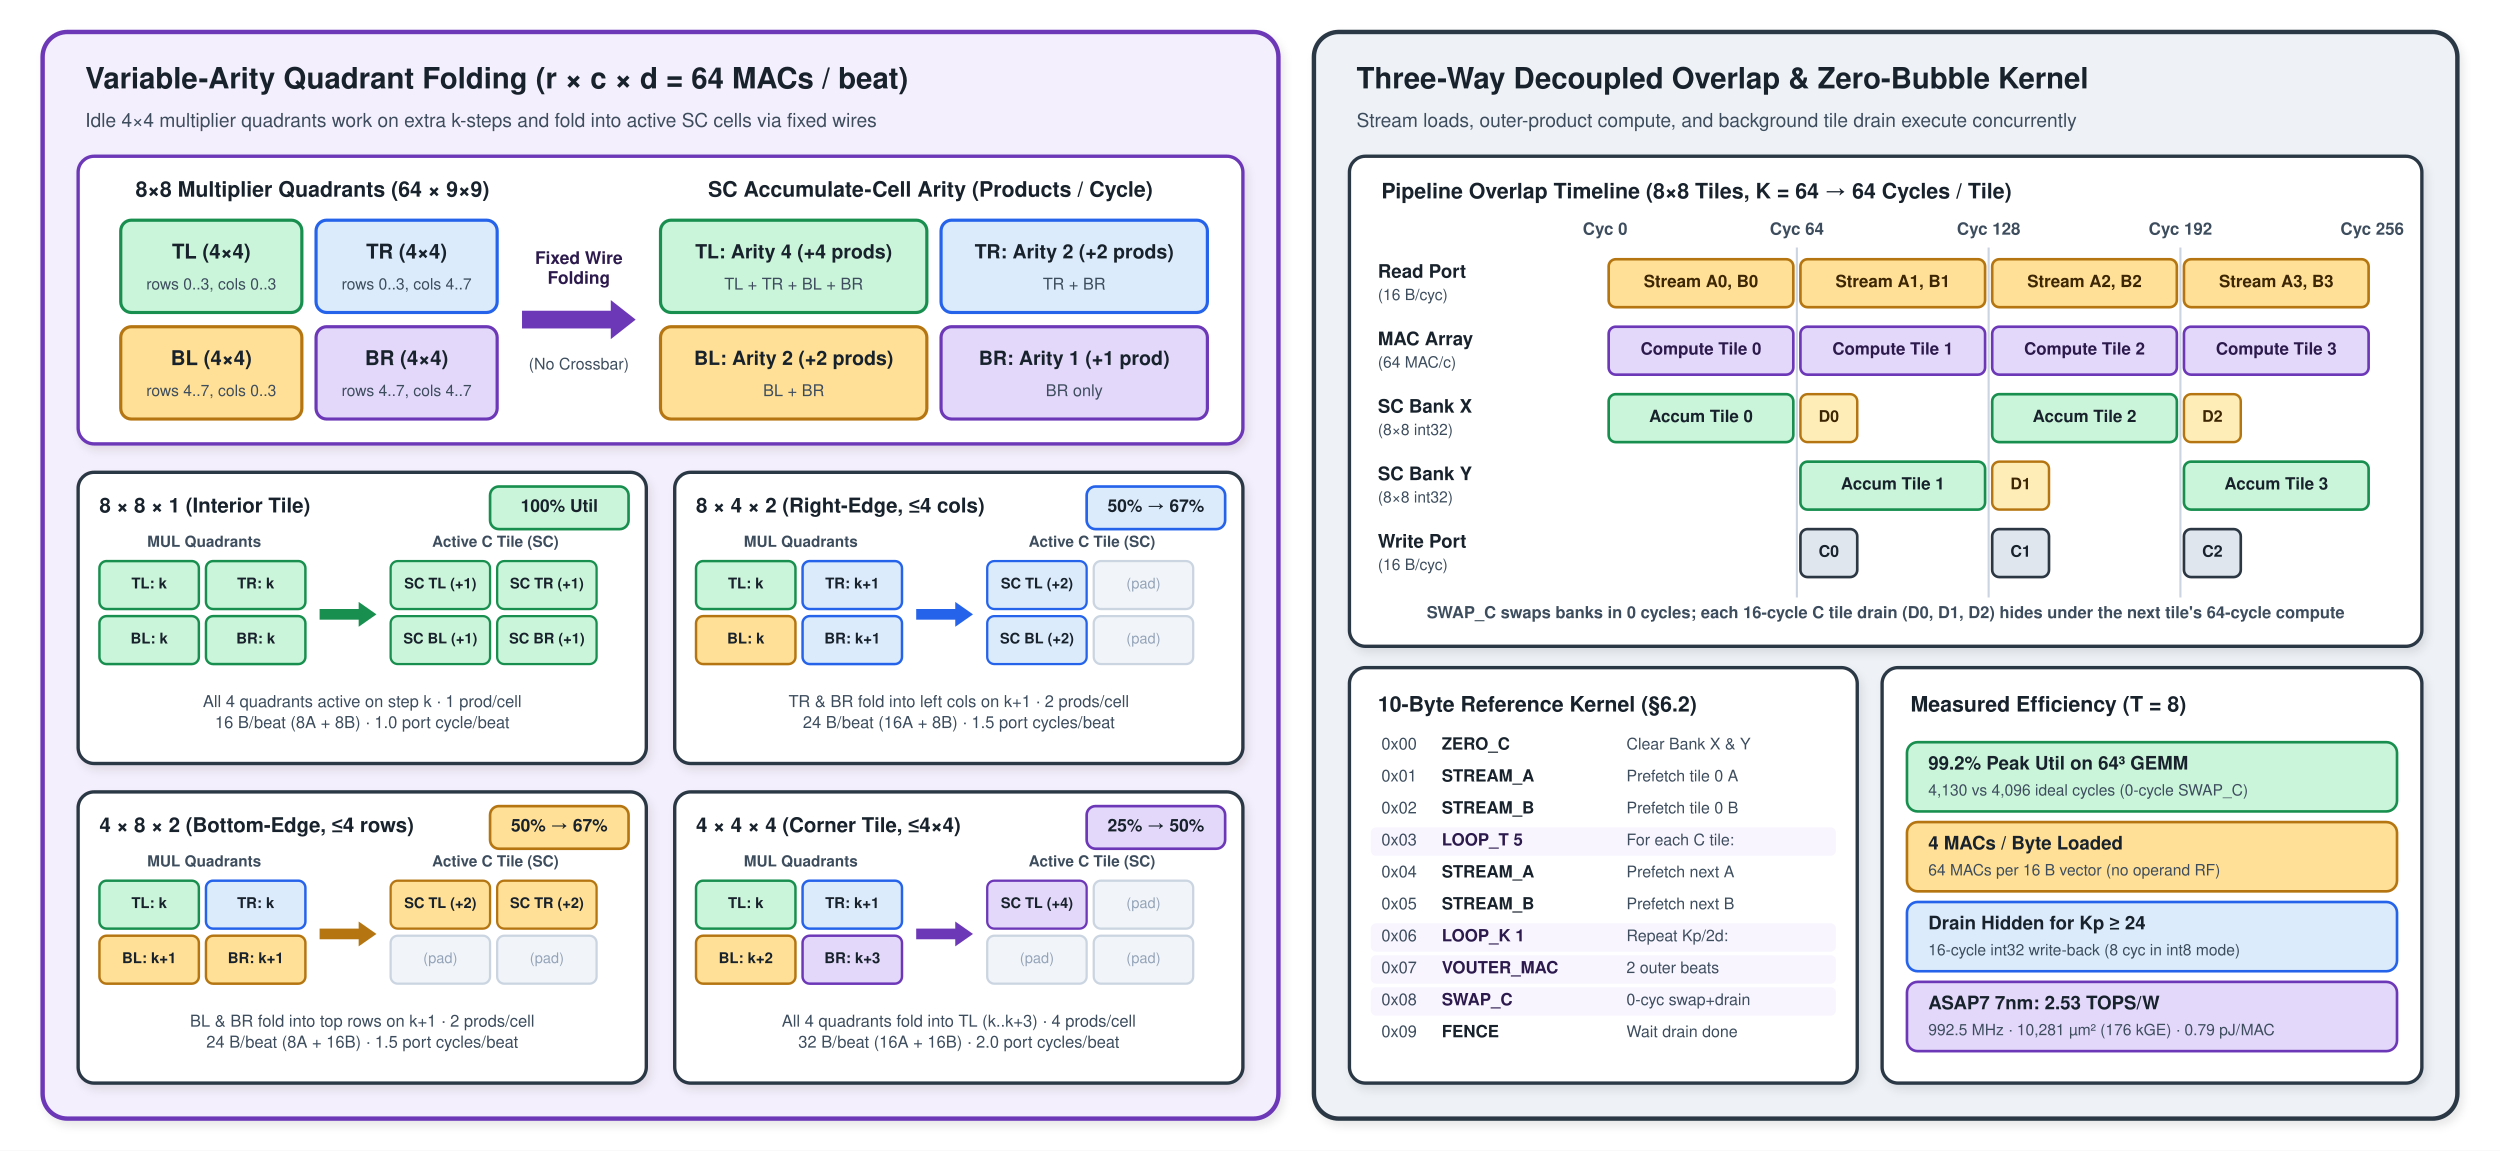
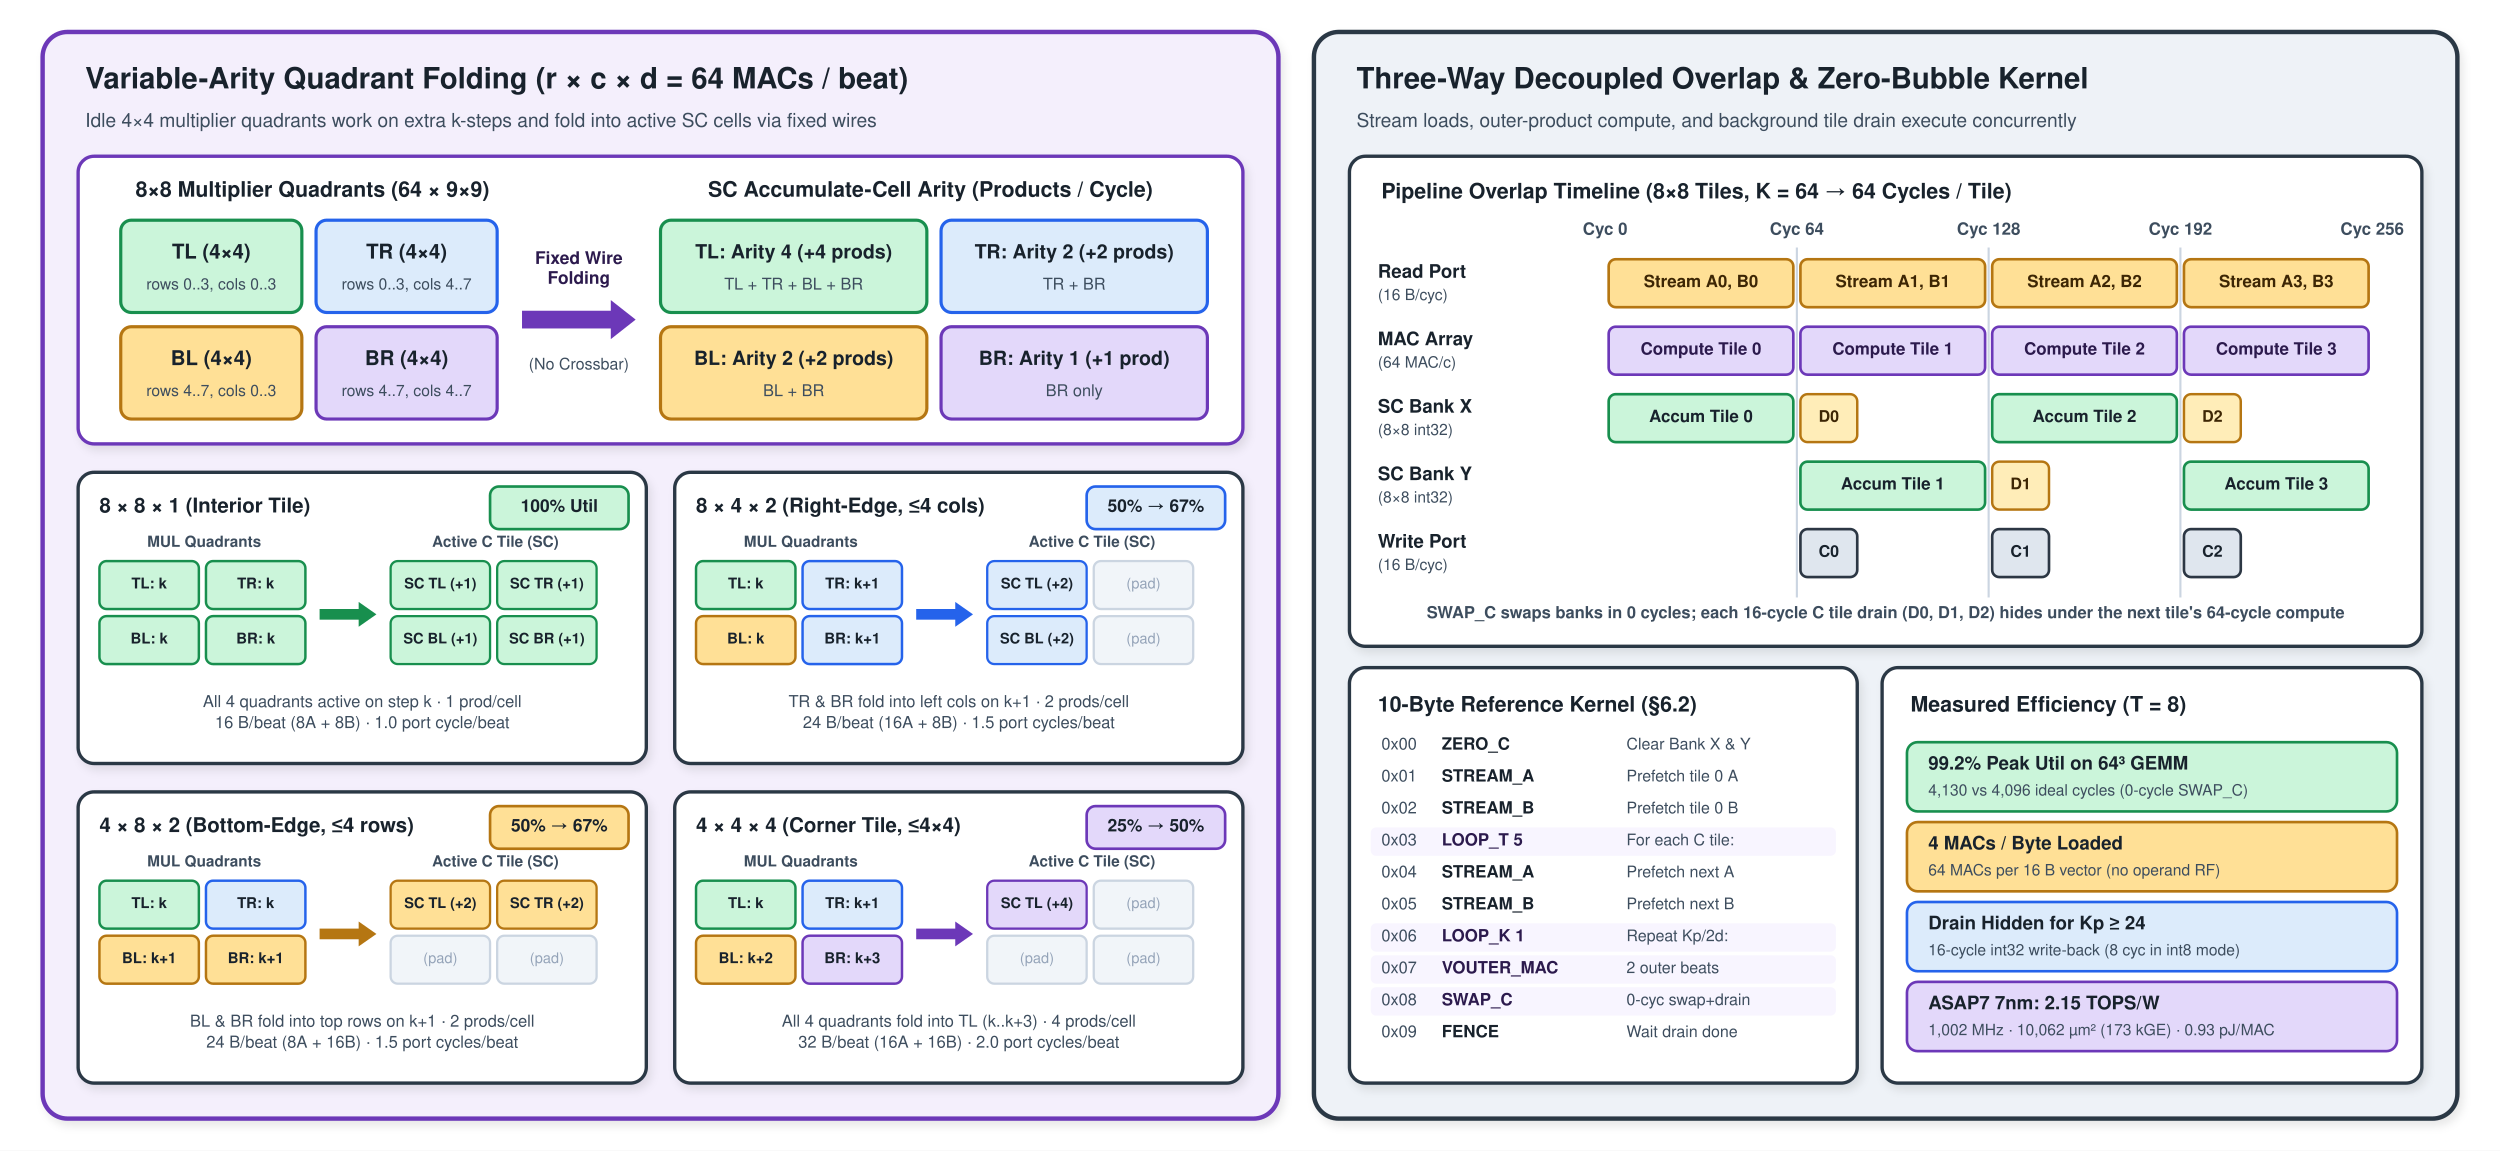
<svg xmlns="http://www.w3.org/2000/svg" viewBox="0 0 1408 648" width="1408" height="648">
  <defs>
    <filter id="drop-shadow" x="-5%" y="-5%" width="112%" height="116%">
      <feDropShadow dx="2" dy="3" stdDeviation="2.5" flood-color="#0f172a" flood-opacity="0.09" />
    </filter>
  </defs>
  <rect width="1408" height="648" fill="#ffffff" />
  <rect x="24.0" y="18.0" width="696.0" height="612.0" rx="14.0" fill="#f4effc" stroke="#6c38b8" stroke-width="2.5" filter="url(#drop-shadow)" />
  <text x="48.0" y="46.0" text-anchor="start" dominant-baseline="central" font-family="Helvetica Neue, Helvetica, Arial, sans-serif" font-size="16.5" font-weight="700" fill="#18222c">Variable-Arity Quadrant Folding  (r × c × d = 64 MACs / beat)</text>
  <text x="48.0" y="69.0" text-anchor="start" dominant-baseline="central" font-family="Helvetica Neue, Helvetica, Arial, sans-serif" font-size="10.8" font-weight="500" fill="#3d4d5e">Idle 4×4 multiplier quadrants work on extra k-steps and fold into active SC cells via fixed wires</text>
  <rect x="44.0" y="88.0" width="656.0" height="162.0" rx="9.0" fill="#ffffff" stroke="#6c38b8" stroke-width="1.9" filter="url(#drop-shadow)" />
  <text x="176.0" y="108.0" text-anchor="middle" dominant-baseline="central" font-family="Helvetica Neue, Helvetica, Arial, sans-serif" font-size="12.0" font-weight="700" fill="#18222c">8×8 Multiplier Quadrants (64 × 9×9)</text>
  <rect x="68.0" y="124.0" width="102.0" height="52.0" rx="6.0" fill="#cbf5da" stroke="#188f4e" stroke-width="1.8" />
  <text x="119.0" y="143.0" text-anchor="middle" dominant-baseline="central" font-family="Helvetica Neue, Helvetica, Arial, sans-serif" font-size="11.5" font-weight="700" fill="#18222c">TL (4×4)</text>
  <text x="119.0" y="161.0" text-anchor="middle" dominant-baseline="central" font-family="Helvetica Neue, Helvetica, Arial, sans-serif" font-size="8.8" font-weight="500" fill="#3d4d5e">rows 0..3, cols 0..3</text>
  <rect x="178.0" y="124.0" width="102.0" height="52.0" rx="6.0" fill="#dcebfb" stroke="#2563eb" stroke-width="1.8" />
  <text x="229.0" y="143.0" text-anchor="middle" dominant-baseline="central" font-family="Helvetica Neue, Helvetica, Arial, sans-serif" font-size="11.5" font-weight="700" fill="#18222c">TR (4×4)</text>
  <text x="229.0" y="161.0" text-anchor="middle" dominant-baseline="central" font-family="Helvetica Neue, Helvetica, Arial, sans-serif" font-size="8.8" font-weight="500" fill="#3d4d5e">rows 0..3, cols 4..7</text>
  <rect x="68.0" y="184.0" width="102.0" height="52.0" rx="6.0" fill="#ffe096" stroke="#b57612" stroke-width="1.8" />
  <text x="119.0" y="203.0" text-anchor="middle" dominant-baseline="central" font-family="Helvetica Neue, Helvetica, Arial, sans-serif" font-size="11.5" font-weight="700" fill="#18222c">BL (4×4)</text>
  <text x="119.0" y="221.0" text-anchor="middle" dominant-baseline="central" font-family="Helvetica Neue, Helvetica, Arial, sans-serif" font-size="8.8" font-weight="500" fill="#3d4d5e">rows 4..7, cols 0..3</text>
  <rect x="178.0" y="184.0" width="102.0" height="52.0" rx="6.0" fill="#e3d8fa" stroke="#6c38b8" stroke-width="1.8" />
  <text x="229.0" y="203.0" text-anchor="middle" dominant-baseline="central" font-family="Helvetica Neue, Helvetica, Arial, sans-serif" font-size="11.5" font-weight="700" fill="#18222c">BR (4×4)</text>
  <text x="229.0" y="221.0" text-anchor="middle" dominant-baseline="central" font-family="Helvetica Neue, Helvetica, Arial, sans-serif" font-size="8.8" font-weight="500" fill="#3d4d5e">rows 4..7, cols 4..7</text>
  <polygon points="294.0,175.0 344.0,175.0 344.0,169.0 358.0,180.0 344.0,191.0 344.0,185.0 294.0,185.0" fill="#6c38b8" />
  <text x="326.0" y="146.4" text-anchor="middle" dominant-baseline="central" font-family="Helvetica Neue, Helvetica, Arial, sans-serif" font-size="9.8" font-weight="700" fill="#2c1a4d">Fixed Wire</text>
  <text x="326.0" y="157.6" text-anchor="middle" dominant-baseline="central" font-family="Helvetica Neue, Helvetica, Arial, sans-serif" font-size="9.8" font-weight="700" fill="#2c1a4d">Folding</text>
  <text x="326.0" y="206.0" text-anchor="middle" dominant-baseline="central" font-family="Helvetica Neue, Helvetica, Arial, sans-serif" font-size="9.0" font-weight="500" fill="#3d4d5e">(No Crossbar)</text>
  <text x="524.0" y="108.0" text-anchor="middle" dominant-baseline="central" font-family="Helvetica Neue, Helvetica, Arial, sans-serif" font-size="12.0" font-weight="700" fill="#18222c">SC Accumulate-Cell Arity (Products / Cycle)</text>
  <rect x="372.0" y="124.0" width="150.0" height="52.0" rx="6.0" fill="#cbf5da" stroke="#188f4e" stroke-width="1.8" />
  <text x="447.0" y="143.0" text-anchor="middle" dominant-baseline="central" font-family="Helvetica Neue, Helvetica, Arial, sans-serif" font-size="11.0" font-weight="700" fill="#18222c">TL: Arity 4 (+4 prods)</text>
  <text x="447.0" y="161.0" text-anchor="middle" dominant-baseline="central" font-family="Helvetica Neue, Helvetica, Arial, sans-serif" font-size="9.2" font-weight="500" fill="#3d4d5e">TL + TR + BL + BR</text>
  <rect x="530.0" y="124.0" width="150.0" height="52.0" rx="6.0" fill="#dcebfb" stroke="#2563eb" stroke-width="1.8" />
  <text x="605.0" y="143.0" text-anchor="middle" dominant-baseline="central" font-family="Helvetica Neue, Helvetica, Arial, sans-serif" font-size="11.0" font-weight="700" fill="#18222c">TR: Arity 2 (+2 prods)</text>
  <text x="605.0" y="161.0" text-anchor="middle" dominant-baseline="central" font-family="Helvetica Neue, Helvetica, Arial, sans-serif" font-size="9.2" font-weight="500" fill="#3d4d5e">TR + BR</text>
  <rect x="372.0" y="184.0" width="150.0" height="52.0" rx="6.0" fill="#ffe096" stroke="#b57612" stroke-width="1.8" />
  <text x="447.0" y="203.0" text-anchor="middle" dominant-baseline="central" font-family="Helvetica Neue, Helvetica, Arial, sans-serif" font-size="11.0" font-weight="700" fill="#18222c">BL: Arity 2 (+2 prods)</text>
  <text x="447.0" y="221.0" text-anchor="middle" dominant-baseline="central" font-family="Helvetica Neue, Helvetica, Arial, sans-serif" font-size="9.2" font-weight="500" fill="#3d4d5e">BL + BR</text>
  <rect x="530.0" y="184.0" width="150.0" height="52.0" rx="6.0" fill="#e3d8fa" stroke="#6c38b8" stroke-width="1.8" />
  <text x="605.0" y="203.0" text-anchor="middle" dominant-baseline="central" font-family="Helvetica Neue, Helvetica, Arial, sans-serif" font-size="11.0" font-weight="700" fill="#18222c">BR: Arity 1 (+1 prod)</text>
  <text x="605.0" y="221.0" text-anchor="middle" dominant-baseline="central" font-family="Helvetica Neue, Helvetica, Arial, sans-serif" font-size="9.2" font-weight="500" fill="#3d4d5e">BR only</text>
  <rect x="44.0" y="266.0" width="320.0" height="164.0" rx="9.0" fill="#ffffff" stroke="#2c3744" stroke-width="1.9" filter="url(#drop-shadow)" />
  <text x="56.0" y="286.0" text-anchor="start" dominant-baseline="central" font-family="Helvetica Neue, Helvetica, Arial, sans-serif" font-size="11.5" font-weight="700" fill="#18222c">8 × 8 × 1   (Interior Tile)</text>
  <rect x="276.0" y="274.0" width="78.0" height="24.0" rx="5.0" fill="#cbf5da" stroke="#188f4e" stroke-width="1.5" />
  <text x="315.0" y="286.0" text-anchor="middle" dominant-baseline="central" font-family="Helvetica Neue, Helvetica, Arial, sans-serif" font-size="9.8" font-weight="700" fill="#18222c">100% Util</text>
  <text x="115.0" y="306.0" text-anchor="middle" dominant-baseline="central" font-family="Helvetica Neue, Helvetica, Arial, sans-serif" font-size="8.6" font-weight="700" fill="#3d4d5e">MUL Quadrants</text>
  <rect x="56.0" y="316.0" width="56.0" height="27.0" rx="4.0" fill="#cbf5da" stroke="#188f4e" stroke-width="1.4" />
  <text x="84.0" y="329.5" text-anchor="middle" dominant-baseline="central" font-family="Helvetica Neue, Helvetica, Arial, sans-serif" font-size="8.4" font-weight="700" fill="#18222c">TL: k</text>
  <rect x="116.0" y="316.0" width="56.0" height="27.0" rx="4.0" fill="#cbf5da" stroke="#188f4e" stroke-width="1.4" />
  <text x="144.0" y="329.5" text-anchor="middle" dominant-baseline="central" font-family="Helvetica Neue, Helvetica, Arial, sans-serif" font-size="8.4" font-weight="700" fill="#18222c">TR: k</text>
  <rect x="56.0" y="347.0" width="56.0" height="27.0" rx="4.0" fill="#cbf5da" stroke="#188f4e" stroke-width="1.4" />
  <text x="84.0" y="360.5" text-anchor="middle" dominant-baseline="central" font-family="Helvetica Neue, Helvetica, Arial, sans-serif" font-size="8.4" font-weight="700" fill="#18222c">BL: k</text>
  <rect x="116.0" y="347.0" width="56.0" height="27.0" rx="4.0" fill="#cbf5da" stroke="#188f4e" stroke-width="1.4" />
  <text x="144.0" y="360.5" text-anchor="middle" dominant-baseline="central" font-family="Helvetica Neue, Helvetica, Arial, sans-serif" font-size="8.4" font-weight="700" fill="#18222c">BR: k</text>
  <polygon points="180.0,343.0 202.0,343.0 202.0,339.0 212.0,346.0 202.0,353.0 202.0,349.0 180.0,349.0" fill="#188f4e" />
  <text x="279.0" y="306.0" text-anchor="middle" dominant-baseline="central" font-family="Helvetica Neue, Helvetica, Arial, sans-serif" font-size="8.6" font-weight="700" fill="#3d4d5e">Active C Tile (SC)</text>
  <rect x="220.0" y="316.0" width="56.0" height="27.0" rx="4.0" fill="#cbf5da" stroke="#188f4e" stroke-width="1.3" />
  <text x="248.0" y="329.5" text-anchor="middle" dominant-baseline="central" font-family="Helvetica Neue, Helvetica, Arial, sans-serif" font-size="8.2" font-weight="700" fill="#18222c">SC TL (+1)</text>
  <rect x="280.0" y="316.0" width="56.0" height="27.0" rx="4.0" fill="#cbf5da" stroke="#188f4e" stroke-width="1.3" />
  <text x="308.0" y="329.5" text-anchor="middle" dominant-baseline="central" font-family="Helvetica Neue, Helvetica, Arial, sans-serif" font-size="8.2" font-weight="700" fill="#18222c">SC TR (+1)</text>
  <rect x="220.0" y="347.0" width="56.0" height="27.0" rx="4.0" fill="#cbf5da" stroke="#188f4e" stroke-width="1.3" />
  <text x="248.0" y="360.5" text-anchor="middle" dominant-baseline="central" font-family="Helvetica Neue, Helvetica, Arial, sans-serif" font-size="8.2" font-weight="700" fill="#18222c">SC BL (+1)</text>
  <rect x="280.0" y="347.0" width="56.0" height="27.0" rx="4.0" fill="#cbf5da" stroke="#188f4e" stroke-width="1.3" />
  <text x="308.0" y="360.5" text-anchor="middle" dominant-baseline="central" font-family="Helvetica Neue, Helvetica, Arial, sans-serif" font-size="8.2" font-weight="700" fill="#18222c">SC BR (+1)</text>
  <text x="204.0" y="396.1" text-anchor="middle" dominant-baseline="central" font-family="Helvetica Neue, Helvetica, Arial, sans-serif" font-size="9.3" font-weight="500" fill="#3d4d5e">All 4 quadrants active on step k  ·  1 prod/cell</text>
  <text x="204.0" y="407.9" text-anchor="middle" dominant-baseline="central" font-family="Helvetica Neue, Helvetica, Arial, sans-serif" font-size="9.3" font-weight="500" fill="#3d4d5e">16 B/beat (8A + 8B)  ·  1.0 port cycle/beat</text>
  <rect x="380.0" y="266.0" width="320.0" height="164.0" rx="9.0" fill="#ffffff" stroke="#2c3744" stroke-width="1.9" filter="url(#drop-shadow)" />
  <text x="392.0" y="286.0" text-anchor="start" dominant-baseline="central" font-family="Helvetica Neue, Helvetica, Arial, sans-serif" font-size="11.5" font-weight="700" fill="#18222c">8 × 4 × 2   (Right-Edge, ≤4 cols)</text>
  <rect x="612.0" y="274.0" width="78.0" height="24.0" rx="5.0" fill="#dcebfb" stroke="#2563eb" stroke-width="1.5" />
  <text x="651.0" y="286.0" text-anchor="middle" dominant-baseline="central" font-family="Helvetica Neue, Helvetica, Arial, sans-serif" font-size="9.8" font-weight="700" fill="#18222c">50% → 67%</text>
  <text x="451.0" y="306.0" text-anchor="middle" dominant-baseline="central" font-family="Helvetica Neue, Helvetica, Arial, sans-serif" font-size="8.6" font-weight="700" fill="#3d4d5e">MUL Quadrants</text>
  <rect x="392.0" y="316.0" width="56.0" height="27.0" rx="4.0" fill="#cbf5da" stroke="#188f4e" stroke-width="1.4" />
  <text x="420.0" y="329.5" text-anchor="middle" dominant-baseline="central" font-family="Helvetica Neue, Helvetica, Arial, sans-serif" font-size="8.4" font-weight="700" fill="#18222c">TL: k</text>
  <rect x="452.0" y="316.0" width="56.0" height="27.0" rx="4.0" fill="#dcebfb" stroke="#2563eb" stroke-width="1.4" />
  <text x="480.0" y="329.5" text-anchor="middle" dominant-baseline="central" font-family="Helvetica Neue, Helvetica, Arial, sans-serif" font-size="8.4" font-weight="700" fill="#18222c">TR: k+1</text>
  <rect x="392.0" y="347.0" width="56.0" height="27.0" rx="4.0" fill="#ffe096" stroke="#b57612" stroke-width="1.4" />
  <text x="420.0" y="360.5" text-anchor="middle" dominant-baseline="central" font-family="Helvetica Neue, Helvetica, Arial, sans-serif" font-size="8.4" font-weight="700" fill="#18222c">BL: k</text>
  <rect x="452.0" y="347.0" width="56.0" height="27.0" rx="4.0" fill="#dcebfb" stroke="#2563eb" stroke-width="1.4" />
  <text x="480.0" y="360.5" text-anchor="middle" dominant-baseline="central" font-family="Helvetica Neue, Helvetica, Arial, sans-serif" font-size="8.4" font-weight="700" fill="#18222c">BR: k+1</text>
  <polygon points="516.0,343.0 538.0,343.0 538.0,339.0 548.0,346.0 538.0,353.0 538.0,349.0 516.0,349.0" fill="#2563eb" />
  <text x="615.0" y="306.0" text-anchor="middle" dominant-baseline="central" font-family="Helvetica Neue, Helvetica, Arial, sans-serif" font-size="8.6" font-weight="700" fill="#3d4d5e">Active C Tile (SC)</text>
  <rect x="556.0" y="316.0" width="56.0" height="27.0" rx="4.0" fill="#dcebfb" stroke="#2563eb" stroke-width="1.3" />
  <text x="584.0" y="329.5" text-anchor="middle" dominant-baseline="central" font-family="Helvetica Neue, Helvetica, Arial, sans-serif" font-size="8.2" font-weight="700" fill="#18222c">SC TL (+2)</text>
  <rect x="616.0" y="316.0" width="56.0" height="27.0" rx="4.0" fill="#f1f5f9" stroke="#cbd5e1" stroke-width="1.3" />
  <text x="644.0" y="329.5" text-anchor="middle" dominant-baseline="central" font-family="Helvetica Neue, Helvetica, Arial, sans-serif" font-size="8.2" font-weight="500" fill="#94a3b8">(pad)</text>
  <rect x="556.0" y="347.0" width="56.0" height="27.0" rx="4.0" fill="#dcebfb" stroke="#2563eb" stroke-width="1.3" />
  <text x="584.0" y="360.5" text-anchor="middle" dominant-baseline="central" font-family="Helvetica Neue, Helvetica, Arial, sans-serif" font-size="8.2" font-weight="700" fill="#18222c">SC BL (+2)</text>
  <rect x="616.0" y="347.0" width="56.0" height="27.0" rx="4.0" fill="#f1f5f9" stroke="#cbd5e1" stroke-width="1.3" />
  <text x="644.0" y="360.5" text-anchor="middle" dominant-baseline="central" font-family="Helvetica Neue, Helvetica, Arial, sans-serif" font-size="8.2" font-weight="500" fill="#94a3b8">(pad)</text>
  <text x="540.0" y="396.1" text-anchor="middle" dominant-baseline="central" font-family="Helvetica Neue, Helvetica, Arial, sans-serif" font-size="9.3" font-weight="500" fill="#3d4d5e">TR &amp; BR fold into left cols on k+1  ·  2 prods/cell</text>
  <text x="540.0" y="407.9" text-anchor="middle" dominant-baseline="central" font-family="Helvetica Neue, Helvetica, Arial, sans-serif" font-size="9.3" font-weight="500" fill="#3d4d5e">24 B/beat (16A + 8B)  ·  1.5 port cycles/beat</text>
  <rect x="44.0" y="446.0" width="320.0" height="164.0" rx="9.0" fill="#ffffff" stroke="#2c3744" stroke-width="1.9" filter="url(#drop-shadow)" />
  <text x="56.0" y="466.0" text-anchor="start" dominant-baseline="central" font-family="Helvetica Neue, Helvetica, Arial, sans-serif" font-size="11.5" font-weight="700" fill="#18222c">4 × 8 × 2   (Bottom-Edge, ≤4 rows)</text>
  <rect x="276.0" y="454.0" width="78.0" height="24.0" rx="5.0" fill="#ffe096" stroke="#b57612" stroke-width="1.5" />
  <text x="315.0" y="466.0" text-anchor="middle" dominant-baseline="central" font-family="Helvetica Neue, Helvetica, Arial, sans-serif" font-size="9.8" font-weight="700" fill="#18222c">50% → 67%</text>
  <text x="115.0" y="486.0" text-anchor="middle" dominant-baseline="central" font-family="Helvetica Neue, Helvetica, Arial, sans-serif" font-size="8.6" font-weight="700" fill="#3d4d5e">MUL Quadrants</text>
  <rect x="56.0" y="496.0" width="56.0" height="27.0" rx="4.0" fill="#cbf5da" stroke="#188f4e" stroke-width="1.4" />
  <text x="84.0" y="509.5" text-anchor="middle" dominant-baseline="central" font-family="Helvetica Neue, Helvetica, Arial, sans-serif" font-size="8.4" font-weight="700" fill="#18222c">TL: k</text>
  <rect x="116.0" y="496.0" width="56.0" height="27.0" rx="4.0" fill="#dcebfb" stroke="#2563eb" stroke-width="1.4" />
  <text x="144.0" y="509.5" text-anchor="middle" dominant-baseline="central" font-family="Helvetica Neue, Helvetica, Arial, sans-serif" font-size="8.4" font-weight="700" fill="#18222c">TR: k</text>
  <rect x="56.0" y="527.0" width="56.0" height="27.0" rx="4.0" fill="#ffe096" stroke="#b57612" stroke-width="1.4" />
  <text x="84.0" y="540.5" text-anchor="middle" dominant-baseline="central" font-family="Helvetica Neue, Helvetica, Arial, sans-serif" font-size="8.4" font-weight="700" fill="#18222c">BL: k+1</text>
  <rect x="116.0" y="527.0" width="56.0" height="27.0" rx="4.0" fill="#ffe096" stroke="#b57612" stroke-width="1.4" />
  <text x="144.0" y="540.5" text-anchor="middle" dominant-baseline="central" font-family="Helvetica Neue, Helvetica, Arial, sans-serif" font-size="8.4" font-weight="700" fill="#18222c">BR: k+1</text>
  <polygon points="180.0,523.0 202.0,523.0 202.0,519.0 212.0,526.0 202.0,533.0 202.0,529.0 180.0,529.0" fill="#b57612" />
  <text x="279.0" y="486.0" text-anchor="middle" dominant-baseline="central" font-family="Helvetica Neue, Helvetica, Arial, sans-serif" font-size="8.6" font-weight="700" fill="#3d4d5e">Active C Tile (SC)</text>
  <rect x="220.0" y="496.0" width="56.0" height="27.0" rx="4.0" fill="#ffe096" stroke="#b57612" stroke-width="1.3" />
  <text x="248.0" y="509.5" text-anchor="middle" dominant-baseline="central" font-family="Helvetica Neue, Helvetica, Arial, sans-serif" font-size="8.2" font-weight="700" fill="#18222c">SC TL (+2)</text>
  <rect x="280.0" y="496.0" width="56.0" height="27.0" rx="4.0" fill="#ffe096" stroke="#b57612" stroke-width="1.3" />
  <text x="308.0" y="509.5" text-anchor="middle" dominant-baseline="central" font-family="Helvetica Neue, Helvetica, Arial, sans-serif" font-size="8.2" font-weight="700" fill="#18222c">SC TR (+2)</text>
  <rect x="220.0" y="527.0" width="56.0" height="27.0" rx="4.0" fill="#f1f5f9" stroke="#cbd5e1" stroke-width="1.3" />
  <text x="248.0" y="540.5" text-anchor="middle" dominant-baseline="central" font-family="Helvetica Neue, Helvetica, Arial, sans-serif" font-size="8.2" font-weight="500" fill="#94a3b8">(pad)</text>
  <rect x="280.0" y="527.0" width="56.0" height="27.0" rx="4.0" fill="#f1f5f9" stroke="#cbd5e1" stroke-width="1.3" />
  <text x="308.0" y="540.5" text-anchor="middle" dominant-baseline="central" font-family="Helvetica Neue, Helvetica, Arial, sans-serif" font-size="8.2" font-weight="500" fill="#94a3b8">(pad)</text>
  <text x="204.0" y="576.1" text-anchor="middle" dominant-baseline="central" font-family="Helvetica Neue, Helvetica, Arial, sans-serif" font-size="9.3" font-weight="500" fill="#3d4d5e">BL &amp; BR fold into top rows on k+1  ·  2 prods/cell</text>
  <text x="204.0" y="587.9" text-anchor="middle" dominant-baseline="central" font-family="Helvetica Neue, Helvetica, Arial, sans-serif" font-size="9.3" font-weight="500" fill="#3d4d5e">24 B/beat (8A + 16B)  ·  1.5 port cycles/beat</text>
  <rect x="380.0" y="446.0" width="320.0" height="164.0" rx="9.0" fill="#ffffff" stroke="#2c3744" stroke-width="1.9" filter="url(#drop-shadow)" />
  <text x="392.0" y="466.0" text-anchor="start" dominant-baseline="central" font-family="Helvetica Neue, Helvetica, Arial, sans-serif" font-size="11.5" font-weight="700" fill="#18222c">4 × 4 × 4   (Corner Tile, ≤4×4)</text>
  <rect x="612.0" y="454.0" width="78.0" height="24.0" rx="5.0" fill="#e3d8fa" stroke="#6c38b8" stroke-width="1.5" />
  <text x="651.0" y="466.0" text-anchor="middle" dominant-baseline="central" font-family="Helvetica Neue, Helvetica, Arial, sans-serif" font-size="9.8" font-weight="700" fill="#18222c">25% → 50%</text>
  <text x="451.0" y="486.0" text-anchor="middle" dominant-baseline="central" font-family="Helvetica Neue, Helvetica, Arial, sans-serif" font-size="8.6" font-weight="700" fill="#3d4d5e">MUL Quadrants</text>
  <rect x="392.0" y="496.0" width="56.0" height="27.0" rx="4.0" fill="#cbf5da" stroke="#188f4e" stroke-width="1.4" />
  <text x="420.0" y="509.5" text-anchor="middle" dominant-baseline="central" font-family="Helvetica Neue, Helvetica, Arial, sans-serif" font-size="8.4" font-weight="700" fill="#18222c">TL: k</text>
  <rect x="452.0" y="496.0" width="56.0" height="27.0" rx="4.0" fill="#dcebfb" stroke="#2563eb" stroke-width="1.4" />
  <text x="480.0" y="509.5" text-anchor="middle" dominant-baseline="central" font-family="Helvetica Neue, Helvetica, Arial, sans-serif" font-size="8.4" font-weight="700" fill="#18222c">TR: k+1</text>
  <rect x="392.0" y="527.0" width="56.0" height="27.0" rx="4.0" fill="#ffe096" stroke="#b57612" stroke-width="1.4" />
  <text x="420.0" y="540.5" text-anchor="middle" dominant-baseline="central" font-family="Helvetica Neue, Helvetica, Arial, sans-serif" font-size="8.4" font-weight="700" fill="#18222c">BL: k+2</text>
  <rect x="452.0" y="527.0" width="56.0" height="27.0" rx="4.0" fill="#e3d8fa" stroke="#6c38b8" stroke-width="1.4" />
  <text x="480.0" y="540.5" text-anchor="middle" dominant-baseline="central" font-family="Helvetica Neue, Helvetica, Arial, sans-serif" font-size="8.4" font-weight="700" fill="#18222c">BR: k+3</text>
  <polygon points="516.0,523.0 538.0,523.0 538.0,519.0 548.0,526.0 538.0,533.0 538.0,529.0 516.0,529.0" fill="#6c38b8" />
  <text x="615.0" y="486.0" text-anchor="middle" dominant-baseline="central" font-family="Helvetica Neue, Helvetica, Arial, sans-serif" font-size="8.6" font-weight="700" fill="#3d4d5e">Active C Tile (SC)</text>
  <rect x="556.0" y="496.0" width="56.0" height="27.0" rx="4.0" fill="#e3d8fa" stroke="#6c38b8" stroke-width="1.3" />
  <text x="584.0" y="509.5" text-anchor="middle" dominant-baseline="central" font-family="Helvetica Neue, Helvetica, Arial, sans-serif" font-size="8.2" font-weight="700" fill="#18222c">SC TL (+4)</text>
  <rect x="616.0" y="496.0" width="56.0" height="27.0" rx="4.0" fill="#f1f5f9" stroke="#cbd5e1" stroke-width="1.3" />
  <text x="644.0" y="509.5" text-anchor="middle" dominant-baseline="central" font-family="Helvetica Neue, Helvetica, Arial, sans-serif" font-size="8.2" font-weight="500" fill="#94a3b8">(pad)</text>
  <rect x="556.0" y="527.0" width="56.0" height="27.0" rx="4.0" fill="#f1f5f9" stroke="#cbd5e1" stroke-width="1.3" />
  <text x="584.0" y="540.5" text-anchor="middle" dominant-baseline="central" font-family="Helvetica Neue, Helvetica, Arial, sans-serif" font-size="8.2" font-weight="500" fill="#94a3b8">(pad)</text>
  <rect x="616.0" y="527.0" width="56.0" height="27.0" rx="4.0" fill="#f1f5f9" stroke="#cbd5e1" stroke-width="1.3" />
  <text x="644.0" y="540.5" text-anchor="middle" dominant-baseline="central" font-family="Helvetica Neue, Helvetica, Arial, sans-serif" font-size="8.2" font-weight="500" fill="#94a3b8">(pad)</text>
  <text x="540.0" y="576.1" text-anchor="middle" dominant-baseline="central" font-family="Helvetica Neue, Helvetica, Arial, sans-serif" font-size="9.3" font-weight="500" fill="#3d4d5e">All 4 quadrants fold into TL (k..k+3)  ·  4 prods/cell</text>
  <text x="540.0" y="587.9" text-anchor="middle" dominant-baseline="central" font-family="Helvetica Neue, Helvetica, Arial, sans-serif" font-size="9.3" font-weight="500" fill="#3d4d5e">32 B/beat (16A + 16B)  ·  2.0 port cycles/beat</text>
  <rect x="740.0" y="18.0" width="644.0" height="612.0" rx="14.0" fill="#eef2f7" stroke="#2c3744" stroke-width="2.5" filter="url(#drop-shadow)" />
  <text x="764.0" y="46.0" text-anchor="start" dominant-baseline="central" font-family="Helvetica Neue, Helvetica, Arial, sans-serif" font-size="16.5" font-weight="700" fill="#18222c">Three-Way Decoupled Overlap &amp; Zero-Bubble Kernel</text>
  <text x="764.0" y="69.0" text-anchor="start" dominant-baseline="central" font-family="Helvetica Neue, Helvetica, Arial, sans-serif" font-size="10.8" font-weight="500" fill="#3d4d5e">Stream loads, outer-product compute, and background tile drain execute concurrently</text>
  <rect x="760.0" y="88.0" width="604.0" height="276.0" rx="9.0" fill="#ffffff" stroke="#2c3744" stroke-width="1.9" filter="url(#drop-shadow)" />
  <text x="778.0" y="109.0" text-anchor="start" dominant-baseline="central" font-family="Helvetica Neue, Helvetica, Arial, sans-serif" font-size="12.0" font-weight="700" fill="#18222c">Pipeline Overlap Timeline  (8×8 Tiles, K = 64  →  64 Cycles / Tile)</text>
  <text x="904.0" y="130.0" text-anchor="middle" dominant-baseline="central" font-family="Helvetica Neue, Helvetica, Arial, sans-serif" font-size="9.5" font-weight="700" fill="#3d4d5e">Cyc 0</text>
  <text x="1012.0" y="130.0" text-anchor="middle" dominant-baseline="central" font-family="Helvetica Neue, Helvetica, Arial, sans-serif" font-size="9.5" font-weight="700" fill="#3d4d5e">Cyc 64</text>
  <path d="M 1012.0 140.0 L 1012.0 335.9" fill="none" stroke="#cbd5e1" stroke-width="1.2" stroke-linecap="square" stroke-linejoin="miter" />
  <polygon points="1012.0,336.0 1012.0,335.9 1012.0,335.9" fill="#cbd5e1" />
  <text x="1120.0" y="130.0" text-anchor="middle" dominant-baseline="central" font-family="Helvetica Neue, Helvetica, Arial, sans-serif" font-size="9.5" font-weight="700" fill="#3d4d5e">Cyc 128</text>
  <path d="M 1120.0 140.0 L 1120.0 335.9" fill="none" stroke="#cbd5e1" stroke-width="1.2" stroke-linecap="square" stroke-linejoin="miter" />
  <polygon points="1120.0,336.0 1120.0,335.9 1120.0,335.9" fill="#cbd5e1" />
  <text x="1228.0" y="130.0" text-anchor="middle" dominant-baseline="central" font-family="Helvetica Neue, Helvetica, Arial, sans-serif" font-size="9.5" font-weight="700" fill="#3d4d5e">Cyc 192</text>
  <path d="M 1228.0 140.0 L 1228.0 335.9" fill="none" stroke="#cbd5e1" stroke-width="1.2" stroke-linecap="square" stroke-linejoin="miter" />
  <polygon points="1228.0,336.0 1228.0,335.9 1228.0,335.9" fill="#cbd5e1" />
  <text x="1336.0" y="130.0" text-anchor="middle" dominant-baseline="central" font-family="Helvetica Neue, Helvetica, Arial, sans-serif" font-size="9.5" font-weight="700" fill="#3d4d5e">Cyc 256</text>
  <text x="776.0" y="154.0" text-anchor="start" dominant-baseline="central" font-family="Helvetica Neue, Helvetica, Arial, sans-serif" font-size="10.5" font-weight="700" fill="#18222c">Read Port</text>
  <text x="776.0" y="167.0" text-anchor="start" dominant-baseline="central" font-family="Helvetica Neue, Helvetica, Arial, sans-serif" font-size="8.8" font-weight="500" fill="#3d4d5e">(16 B/cyc)</text>
  <text x="776.0" y="192.0" text-anchor="start" dominant-baseline="central" font-family="Helvetica Neue, Helvetica, Arial, sans-serif" font-size="10.5" font-weight="700" fill="#18222c">MAC Array</text>
  <text x="776.0" y="205.0" text-anchor="start" dominant-baseline="central" font-family="Helvetica Neue, Helvetica, Arial, sans-serif" font-size="8.8" font-weight="500" fill="#3d4d5e">(64 MAC/c)</text>
  <text x="776.0" y="230.0" text-anchor="start" dominant-baseline="central" font-family="Helvetica Neue, Helvetica, Arial, sans-serif" font-size="10.5" font-weight="700" fill="#18222c">SC Bank X</text>
  <text x="776.0" y="243.0" text-anchor="start" dominant-baseline="central" font-family="Helvetica Neue, Helvetica, Arial, sans-serif" font-size="8.8" font-weight="500" fill="#3d4d5e">(8×8 int32)</text>
  <text x="776.0" y="268.0" text-anchor="start" dominant-baseline="central" font-family="Helvetica Neue, Helvetica, Arial, sans-serif" font-size="10.5" font-weight="700" fill="#18222c">SC Bank Y</text>
  <text x="776.0" y="281.0" text-anchor="start" dominant-baseline="central" font-family="Helvetica Neue, Helvetica, Arial, sans-serif" font-size="8.8" font-weight="500" fill="#3d4d5e">(8×8 int32)</text>
  <text x="776.0" y="306.0" text-anchor="start" dominant-baseline="central" font-family="Helvetica Neue, Helvetica, Arial, sans-serif" font-size="10.5" font-weight="700" fill="#18222c">Write Port</text>
  <text x="776.0" y="319.0" text-anchor="start" dominant-baseline="central" font-family="Helvetica Neue, Helvetica, Arial, sans-serif" font-size="8.8" font-weight="500" fill="#3d4d5e">(16 B/cyc)</text>
  <rect x="906.0" y="146.0" width="104.0" height="27.0" rx="4.0" fill="#ffe096" stroke="#b57612" stroke-width="1.5" />
  <text x="958.0" y="159.5" text-anchor="middle" dominant-baseline="central" font-family="Helvetica Neue, Helvetica, Arial, sans-serif" font-size="9.5" font-weight="700" fill="#3d2604">Stream A0, B0</text>
  <rect x="1014.0" y="146.0" width="104.0" height="27.0" rx="4.0" fill="#ffe096" stroke="#b57612" stroke-width="1.5" />
  <text x="1066.0" y="159.5" text-anchor="middle" dominant-baseline="central" font-family="Helvetica Neue, Helvetica, Arial, sans-serif" font-size="9.5" font-weight="700" fill="#3d2604">Stream A1, B1</text>
  <rect x="1122.0" y="146.0" width="104.0" height="27.0" rx="4.0" fill="#ffe096" stroke="#b57612" stroke-width="1.5" />
  <text x="1174.0" y="159.5" text-anchor="middle" dominant-baseline="central" font-family="Helvetica Neue, Helvetica, Arial, sans-serif" font-size="9.5" font-weight="700" fill="#3d2604">Stream A2, B2</text>
  <rect x="1230.0" y="146.0" width="104.0" height="27.0" rx="4.0" fill="#ffe096" stroke="#b57612" stroke-width="1.5" />
  <text x="1282.0" y="159.5" text-anchor="middle" dominant-baseline="central" font-family="Helvetica Neue, Helvetica, Arial, sans-serif" font-size="9.5" font-weight="700" fill="#3d2604">Stream A3, B3</text>
  <rect x="906.0" y="184.0" width="104.0" height="27.0" rx="4.0" fill="#e3d8fa" stroke="#6c38b8" stroke-width="1.5" />
  <text x="958.0" y="197.5" text-anchor="middle" dominant-baseline="central" font-family="Helvetica Neue, Helvetica, Arial, sans-serif" font-size="9.5" font-weight="700" fill="#2c1a4d">Compute Tile 0</text>
  <rect x="1014.0" y="184.0" width="104.0" height="27.0" rx="4.0" fill="#e3d8fa" stroke="#6c38b8" stroke-width="1.5" />
  <text x="1066.0" y="197.5" text-anchor="middle" dominant-baseline="central" font-family="Helvetica Neue, Helvetica, Arial, sans-serif" font-size="9.5" font-weight="700" fill="#2c1a4d">Compute Tile 1</text>
  <rect x="1122.0" y="184.0" width="104.0" height="27.0" rx="4.0" fill="#e3d8fa" stroke="#6c38b8" stroke-width="1.5" />
  <text x="1174.0" y="197.5" text-anchor="middle" dominant-baseline="central" font-family="Helvetica Neue, Helvetica, Arial, sans-serif" font-size="9.5" font-weight="700" fill="#2c1a4d">Compute Tile 2</text>
  <rect x="1230.0" y="184.0" width="104.0" height="27.0" rx="4.0" fill="#e3d8fa" stroke="#6c38b8" stroke-width="1.5" />
  <text x="1282.0" y="197.5" text-anchor="middle" dominant-baseline="central" font-family="Helvetica Neue, Helvetica, Arial, sans-serif" font-size="9.5" font-weight="700" fill="#2c1a4d">Compute Tile 3</text>
  <rect x="906.0" y="222.0" width="104.0" height="27.0" rx="4.0" fill="#cbf5da" stroke="#188f4e" stroke-width="1.5" />
  <text x="958.0" y="235.5" text-anchor="middle" dominant-baseline="central" font-family="Helvetica Neue, Helvetica, Arial, sans-serif" font-size="9.5" font-weight="700" fill="#18222c">Accum Tile 0</text>
  <rect x="1014.0" y="222.0" width="32.0" height="27.0" rx="4.0" fill="#ffedb8" stroke="#b57612" stroke-width="1.4" />
  <text x="1030.0" y="235.5" text-anchor="middle" dominant-baseline="central" font-family="Helvetica Neue, Helvetica, Arial, sans-serif" font-size="9.0" font-weight="700" fill="#3d2604">D0</text>
  <rect x="1122.0" y="222.0" width="104.0" height="27.0" rx="4.0" fill="#cbf5da" stroke="#188f4e" stroke-width="1.5" />
  <text x="1174.0" y="235.5" text-anchor="middle" dominant-baseline="central" font-family="Helvetica Neue, Helvetica, Arial, sans-serif" font-size="9.5" font-weight="700" fill="#18222c">Accum Tile 2</text>
  <rect x="1230.0" y="222.0" width="32.0" height="27.0" rx="4.0" fill="#ffedb8" stroke="#b57612" stroke-width="1.4" />
  <text x="1246.0" y="235.5" text-anchor="middle" dominant-baseline="central" font-family="Helvetica Neue, Helvetica, Arial, sans-serif" font-size="9.0" font-weight="700" fill="#3d2604">D2</text>
  <rect x="1014.0" y="260.0" width="104.0" height="27.0" rx="4.0" fill="#cbf5da" stroke="#188f4e" stroke-width="1.5" />
  <text x="1066.0" y="273.5" text-anchor="middle" dominant-baseline="central" font-family="Helvetica Neue, Helvetica, Arial, sans-serif" font-size="9.5" font-weight="700" fill="#18222c">Accum Tile 1</text>
  <rect x="1122.0" y="260.0" width="32.0" height="27.0" rx="4.0" fill="#ffedb8" stroke="#b57612" stroke-width="1.4" />
  <text x="1138.0" y="273.5" text-anchor="middle" dominant-baseline="central" font-family="Helvetica Neue, Helvetica, Arial, sans-serif" font-size="9.0" font-weight="700" fill="#3d2604">D1</text>
  <rect x="1230.0" y="260.0" width="104.0" height="27.0" rx="4.0" fill="#cbf5da" stroke="#188f4e" stroke-width="1.5" />
  <text x="1282.0" y="273.5" text-anchor="middle" dominant-baseline="central" font-family="Helvetica Neue, Helvetica, Arial, sans-serif" font-size="9.5" font-weight="700" fill="#18222c">Accum Tile 3</text>
  <rect x="1014.0" y="298.0" width="32.0" height="27.0" rx="4.0" fill="#dfe6ee" stroke="#2c3744" stroke-width="1.5" />
  <text x="1030.0" y="311.5" text-anchor="middle" dominant-baseline="central" font-family="Helvetica Neue, Helvetica, Arial, sans-serif" font-size="9.0" font-weight="700" fill="#18222c">C0</text>
  <rect x="1122.0" y="298.0" width="32.0" height="27.0" rx="4.0" fill="#dfe6ee" stroke="#2c3744" stroke-width="1.5" />
  <text x="1138.0" y="311.5" text-anchor="middle" dominant-baseline="central" font-family="Helvetica Neue, Helvetica, Arial, sans-serif" font-size="9.0" font-weight="700" fill="#18222c">C1</text>
  <rect x="1230.0" y="298.0" width="32.0" height="27.0" rx="4.0" fill="#dfe6ee" stroke="#2c3744" stroke-width="1.5" />
  <text x="1246.0" y="311.5" text-anchor="middle" dominant-baseline="central" font-family="Helvetica Neue, Helvetica, Arial, sans-serif" font-size="9.0" font-weight="700" fill="#18222c">C2</text>
  <text x="1062.0" y="346.0" text-anchor="middle" dominant-baseline="central" font-family="Helvetica Neue, Helvetica, Arial, sans-serif" font-size="9.3" font-weight="700" fill="#3d4d5e">SWAP_C swaps banks in 0 cycles; each 16-cycle C tile drain (D0, D1, D2) hides under the next tile's 64-cycle compute</text>
  <rect x="760.0" y="376.0" width="286.0" height="234.0" rx="9.0" fill="#ffffff" stroke="#2c3744" stroke-width="1.9" filter="url(#drop-shadow)" />
  <text x="776.0" y="398.0" text-anchor="start" dominant-baseline="central" font-family="Helvetica Neue, Helvetica, Arial, sans-serif" font-size="12.0" font-weight="700" fill="#18222c">10-Byte Reference Kernel (§6.2)</text>
  <text x="778.0" y="420.0" text-anchor="start" dominant-baseline="central" font-family="Helvetica Neue, Helvetica, Arial, sans-serif" font-size="9.2" font-weight="500" fill="#3d4d5e">0x00</text>
  <text x="812.0" y="420.0" text-anchor="start" dominant-baseline="central" font-family="Helvetica Neue, Helvetica, Arial, sans-serif" font-size="9.5" font-weight="700" fill="#18222c">ZERO_C</text>
  <text x="916.0" y="420.0" text-anchor="start" dominant-baseline="central" font-family="Helvetica Neue, Helvetica, Arial, sans-serif" font-size="9.0" font-weight="500" fill="#3d4d5e">Clear Bank X &amp; Y</text>
  <text x="778.0" y="438.0" text-anchor="start" dominant-baseline="central" font-family="Helvetica Neue, Helvetica, Arial, sans-serif" font-size="9.2" font-weight="500" fill="#3d4d5e">0x01</text>
  <text x="812.0" y="438.0" text-anchor="start" dominant-baseline="central" font-family="Helvetica Neue, Helvetica, Arial, sans-serif" font-size="9.5" font-weight="700" fill="#18222c">STREAM_A</text>
  <text x="916.0" y="438.0" text-anchor="start" dominant-baseline="central" font-family="Helvetica Neue, Helvetica, Arial, sans-serif" font-size="9.0" font-weight="500" fill="#3d4d5e">Prefetch tile 0 A</text>
  <text x="778.0" y="456.0" text-anchor="start" dominant-baseline="central" font-family="Helvetica Neue, Helvetica, Arial, sans-serif" font-size="9.2" font-weight="500" fill="#3d4d5e">0x02</text>
  <text x="812.0" y="456.0" text-anchor="start" dominant-baseline="central" font-family="Helvetica Neue, Helvetica, Arial, sans-serif" font-size="9.5" font-weight="700" fill="#18222c">STREAM_B</text>
  <text x="916.0" y="456.0" text-anchor="start" dominant-baseline="central" font-family="Helvetica Neue, Helvetica, Arial, sans-serif" font-size="9.0" font-weight="500" fill="#3d4d5e">Prefetch tile 0 B</text>
  <rect x="772.0" y="466.0" width="262.0" height="16.0" rx="3.0" fill="#f8f5ff" stroke="none" stroke-width="0.0" />
  <text x="778.0" y="474.0" text-anchor="start" dominant-baseline="central" font-family="Helvetica Neue, Helvetica, Arial, sans-serif" font-size="9.2" font-weight="500" fill="#3d4d5e">0x03</text>
  <text x="812.0" y="474.0" text-anchor="start" dominant-baseline="central" font-family="Helvetica Neue, Helvetica, Arial, sans-serif" font-size="9.5" font-weight="700" fill="#2c1a4d">LOOP_T 5</text>
  <text x="916.0" y="474.0" text-anchor="start" dominant-baseline="central" font-family="Helvetica Neue, Helvetica, Arial, sans-serif" font-size="9.0" font-weight="500" fill="#3d4d5e">For each C tile:</text>
  <text x="778.0" y="492.0" text-anchor="start" dominant-baseline="central" font-family="Helvetica Neue, Helvetica, Arial, sans-serif" font-size="9.2" font-weight="500" fill="#3d4d5e">0x04</text>
  <text x="812.0" y="492.0" text-anchor="start" dominant-baseline="central" font-family="Helvetica Neue, Helvetica, Arial, sans-serif" font-size="9.5" font-weight="700" fill="#18222c">  STREAM_A</text>
  <text x="916.0" y="492.0" text-anchor="start" dominant-baseline="central" font-family="Helvetica Neue, Helvetica, Arial, sans-serif" font-size="9.0" font-weight="500" fill="#3d4d5e">  Prefetch next A</text>
  <text x="778.0" y="510.0" text-anchor="start" dominant-baseline="central" font-family="Helvetica Neue, Helvetica, Arial, sans-serif" font-size="9.2" font-weight="500" fill="#3d4d5e">0x05</text>
  <text x="812.0" y="510.0" text-anchor="start" dominant-baseline="central" font-family="Helvetica Neue, Helvetica, Arial, sans-serif" font-size="9.5" font-weight="700" fill="#18222c">  STREAM_B</text>
  <text x="916.0" y="510.0" text-anchor="start" dominant-baseline="central" font-family="Helvetica Neue, Helvetica, Arial, sans-serif" font-size="9.0" font-weight="500" fill="#3d4d5e">  Prefetch next B</text>
  <rect x="772.0" y="520.0" width="262.0" height="16.0" rx="3.0" fill="#f8f5ff" stroke="none" stroke-width="0.0" />
  <text x="778.0" y="528.0" text-anchor="start" dominant-baseline="central" font-family="Helvetica Neue, Helvetica, Arial, sans-serif" font-size="9.2" font-weight="500" fill="#3d4d5e">0x06</text>
  <text x="812.0" y="528.0" text-anchor="start" dominant-baseline="central" font-family="Helvetica Neue, Helvetica, Arial, sans-serif" font-size="9.5" font-weight="700" fill="#2c1a4d">  LOOP_K 1</text>
  <text x="916.0" y="528.0" text-anchor="start" dominant-baseline="central" font-family="Helvetica Neue, Helvetica, Arial, sans-serif" font-size="9.0" font-weight="500" fill="#3d4d5e">  Repeat Kp/2d:</text>
  <rect x="772.0" y="538.0" width="262.0" height="16.0" rx="3.0" fill="#f8f5ff" stroke="none" stroke-width="0.0" />
  <text x="778.0" y="546.0" text-anchor="start" dominant-baseline="central" font-family="Helvetica Neue, Helvetica, Arial, sans-serif" font-size="9.2" font-weight="500" fill="#3d4d5e">0x07</text>
  <text x="812.0" y="546.0" text-anchor="start" dominant-baseline="central" font-family="Helvetica Neue, Helvetica, Arial, sans-serif" font-size="9.5" font-weight="700" fill="#2c1a4d">    VOUTER_MAC</text>
  <text x="916.0" y="546.0" text-anchor="start" dominant-baseline="central" font-family="Helvetica Neue, Helvetica, Arial, sans-serif" font-size="9.0" font-weight="500" fill="#3d4d5e">    2 outer beats</text>
  <rect x="772.0" y="556.0" width="262.0" height="16.0" rx="3.0" fill="#f8f5ff" stroke="none" stroke-width="0.0" />
  <text x="778.0" y="564.0" text-anchor="start" dominant-baseline="central" font-family="Helvetica Neue, Helvetica, Arial, sans-serif" font-size="9.2" font-weight="500" fill="#3d4d5e">0x08</text>
  <text x="812.0" y="564.0" text-anchor="start" dominant-baseline="central" font-family="Helvetica Neue, Helvetica, Arial, sans-serif" font-size="9.5" font-weight="700" fill="#2c1a4d">  SWAP_C</text>
  <text x="916.0" y="564.0" text-anchor="start" dominant-baseline="central" font-family="Helvetica Neue, Helvetica, Arial, sans-serif" font-size="9.0" font-weight="500" fill="#3d4d5e">  0-cyc swap+drain</text>
  <text x="778.0" y="582.0" text-anchor="start" dominant-baseline="central" font-family="Helvetica Neue, Helvetica, Arial, sans-serif" font-size="9.2" font-weight="500" fill="#3d4d5e">0x09</text>
  <text x="812.0" y="582.0" text-anchor="start" dominant-baseline="central" font-family="Helvetica Neue, Helvetica, Arial, sans-serif" font-size="9.5" font-weight="700" fill="#18222c">FENCE</text>
  <text x="916.0" y="582.0" text-anchor="start" dominant-baseline="central" font-family="Helvetica Neue, Helvetica, Arial, sans-serif" font-size="9.0" font-weight="500" fill="#3d4d5e">Wait drain done</text>
  <rect x="1060.0" y="376.0" width="304.0" height="234.0" rx="9.0" fill="#ffffff" stroke="#2c3744" stroke-width="1.9" filter="url(#drop-shadow)" />
  <text x="1076.0" y="398.0" text-anchor="start" dominant-baseline="central" font-family="Helvetica Neue, Helvetica, Arial, sans-serif" font-size="12.0" font-weight="700" fill="#18222c">Measured Efficiency (T = 8)</text>
  <rect x="1074.0" y="418.0" width="276.0" height="39.0" rx="6.0" fill="#cbf5da" stroke="#188f4e" stroke-width="1.5" />
  <text x="1086.0" y="431.0" text-anchor="start" dominant-baseline="central" font-family="Helvetica Neue, Helvetica, Arial, sans-serif" font-size="10.5" font-weight="700" fill="#18222c">99.2% Peak Util on 64³ GEMM</text>
  <text x="1086.0" y="446.0" text-anchor="start" dominant-baseline="central" font-family="Helvetica Neue, Helvetica, Arial, sans-serif" font-size="8.8" font-weight="500" fill="#3d4d5e">4,130 vs 4,096 ideal cycles (0-cycle SWAP_C)</text>
  <rect x="1074.0" y="463.0" width="276.0" height="39.0" rx="6.0" fill="#ffe096" stroke="#b57612" stroke-width="1.5" />
  <text x="1086.0" y="476.0" text-anchor="start" dominant-baseline="central" font-family="Helvetica Neue, Helvetica, Arial, sans-serif" font-size="10.5" font-weight="700" fill="#18222c">4 MACs / Byte Loaded</text>
  <text x="1086.0" y="491.0" text-anchor="start" dominant-baseline="central" font-family="Helvetica Neue, Helvetica, Arial, sans-serif" font-size="8.8" font-weight="500" fill="#3d4d5e">64 MACs per 16 B vector (no operand RF)</text>
  <rect x="1074.0" y="508.0" width="276.0" height="39.0" rx="6.0" fill="#dcebfb" stroke="#2563eb" stroke-width="1.5" />
  <text x="1086.0" y="521.0" text-anchor="start" dominant-baseline="central" font-family="Helvetica Neue, Helvetica, Arial, sans-serif" font-size="10.5" font-weight="700" fill="#18222c">Drain Hidden for Kp ≥ 24</text>
  <text x="1086.0" y="536.0" text-anchor="start" dominant-baseline="central" font-family="Helvetica Neue, Helvetica, Arial, sans-serif" font-size="8.8" font-weight="500" fill="#3d4d5e">16-cycle int32 write-back (8 cyc in int8 mode)</text>
  <rect x="1074.0" y="553.0" width="276.0" height="39.0" rx="6.0" fill="#e3d8fa" stroke="#6c38b8" stroke-width="1.5" />
-   <text x="1086.0" y="566.0" text-anchor="start" dominant-baseline="central" font-family="Helvetica Neue, Helvetica, Arial, sans-serif" font-size="10.5" font-weight="700" fill="#18222c">ASAP7 7nm: 2.53 TOPS/W</text>
-   <text x="1086.0" y="581.0" text-anchor="start" dominant-baseline="central" font-family="Helvetica Neue, Helvetica, Arial, sans-serif" font-size="8.8" font-weight="500" fill="#3d4d5e">992.5 MHz · 10,281 µm² (176 kGE) · 0.79 pJ/MAC</text>
+   <text x="1086.0" y="566.0" text-anchor="start" dominant-baseline="central" font-family="Helvetica Neue, Helvetica, Arial, sans-serif" font-size="10.5" font-weight="700" fill="#18222c">ASAP7 7nm: 2.15 TOPS/W</text>
+   <text x="1086.0" y="581.0" text-anchor="start" dominant-baseline="central" font-family="Helvetica Neue, Helvetica, Arial, sans-serif" font-size="8.8" font-weight="500" fill="#3d4d5e">1,002 MHz · 10,062 µm² (173 kGE) · 0.93 pJ/MAC</text>
</svg>
